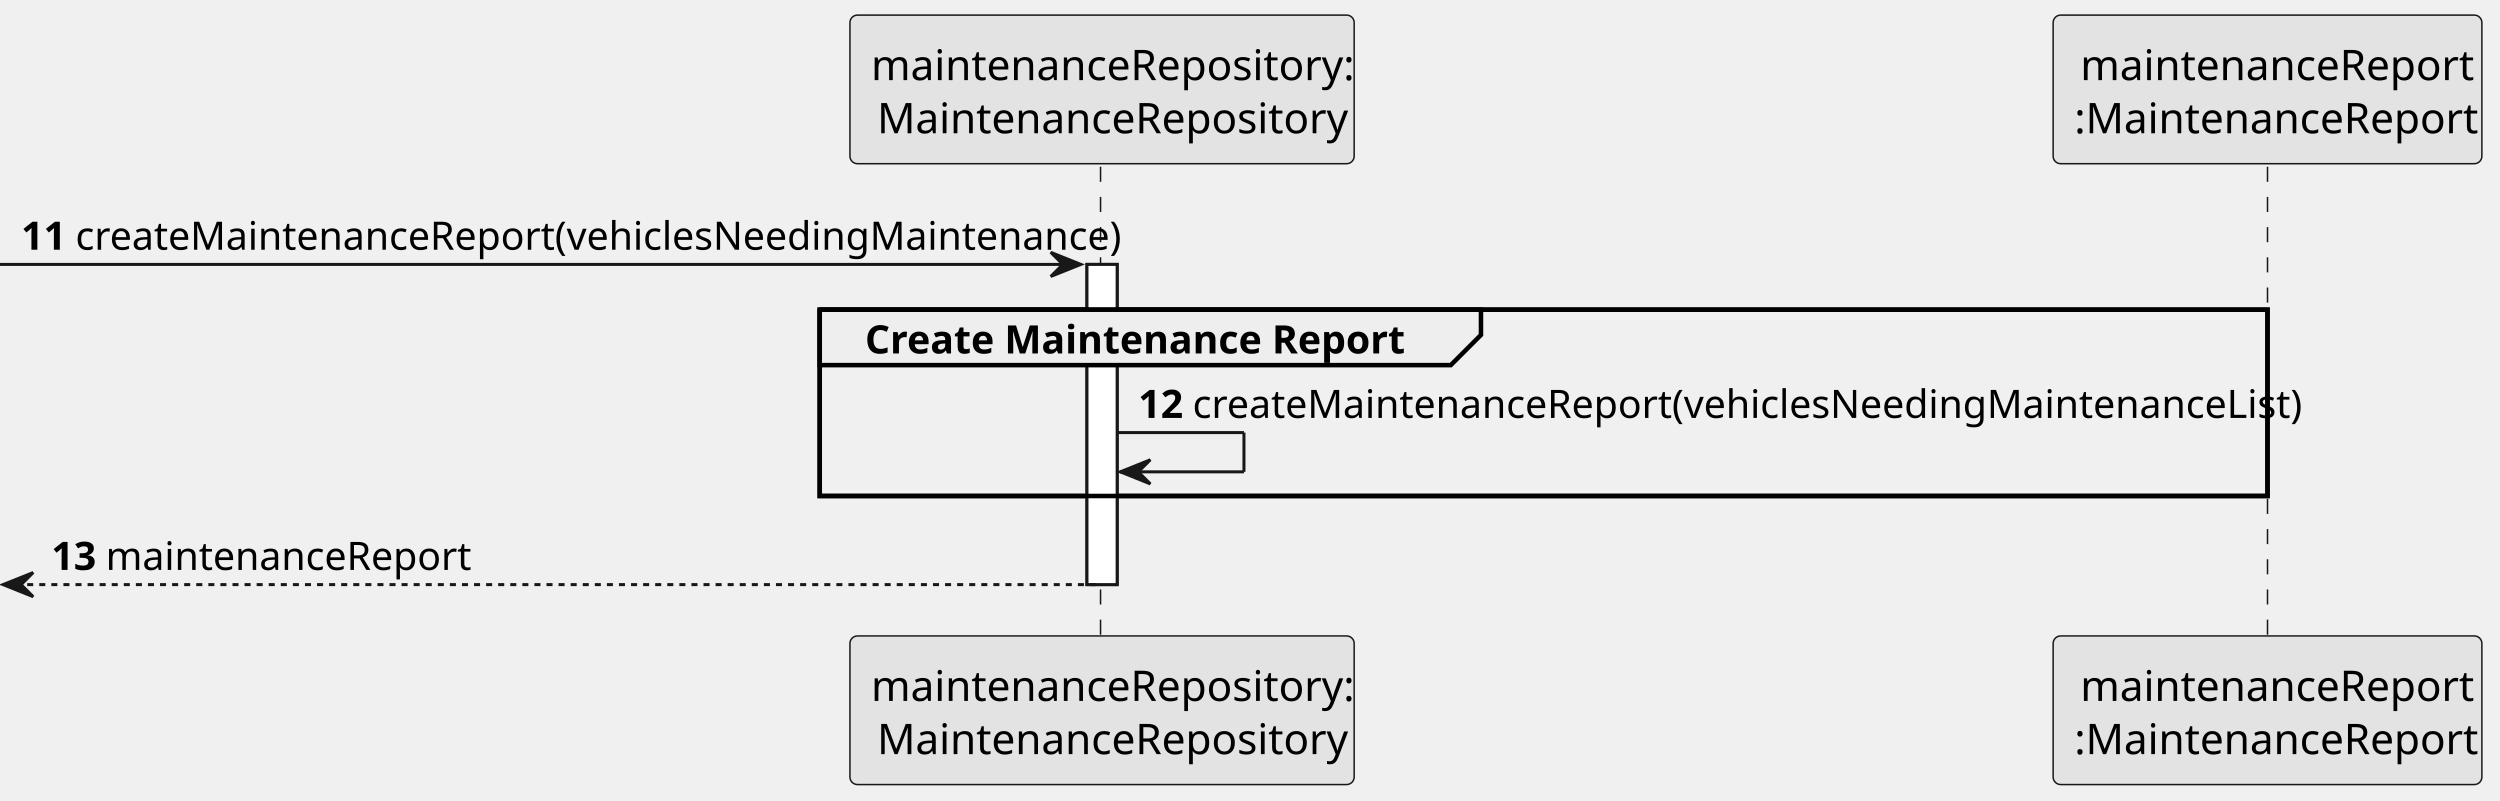
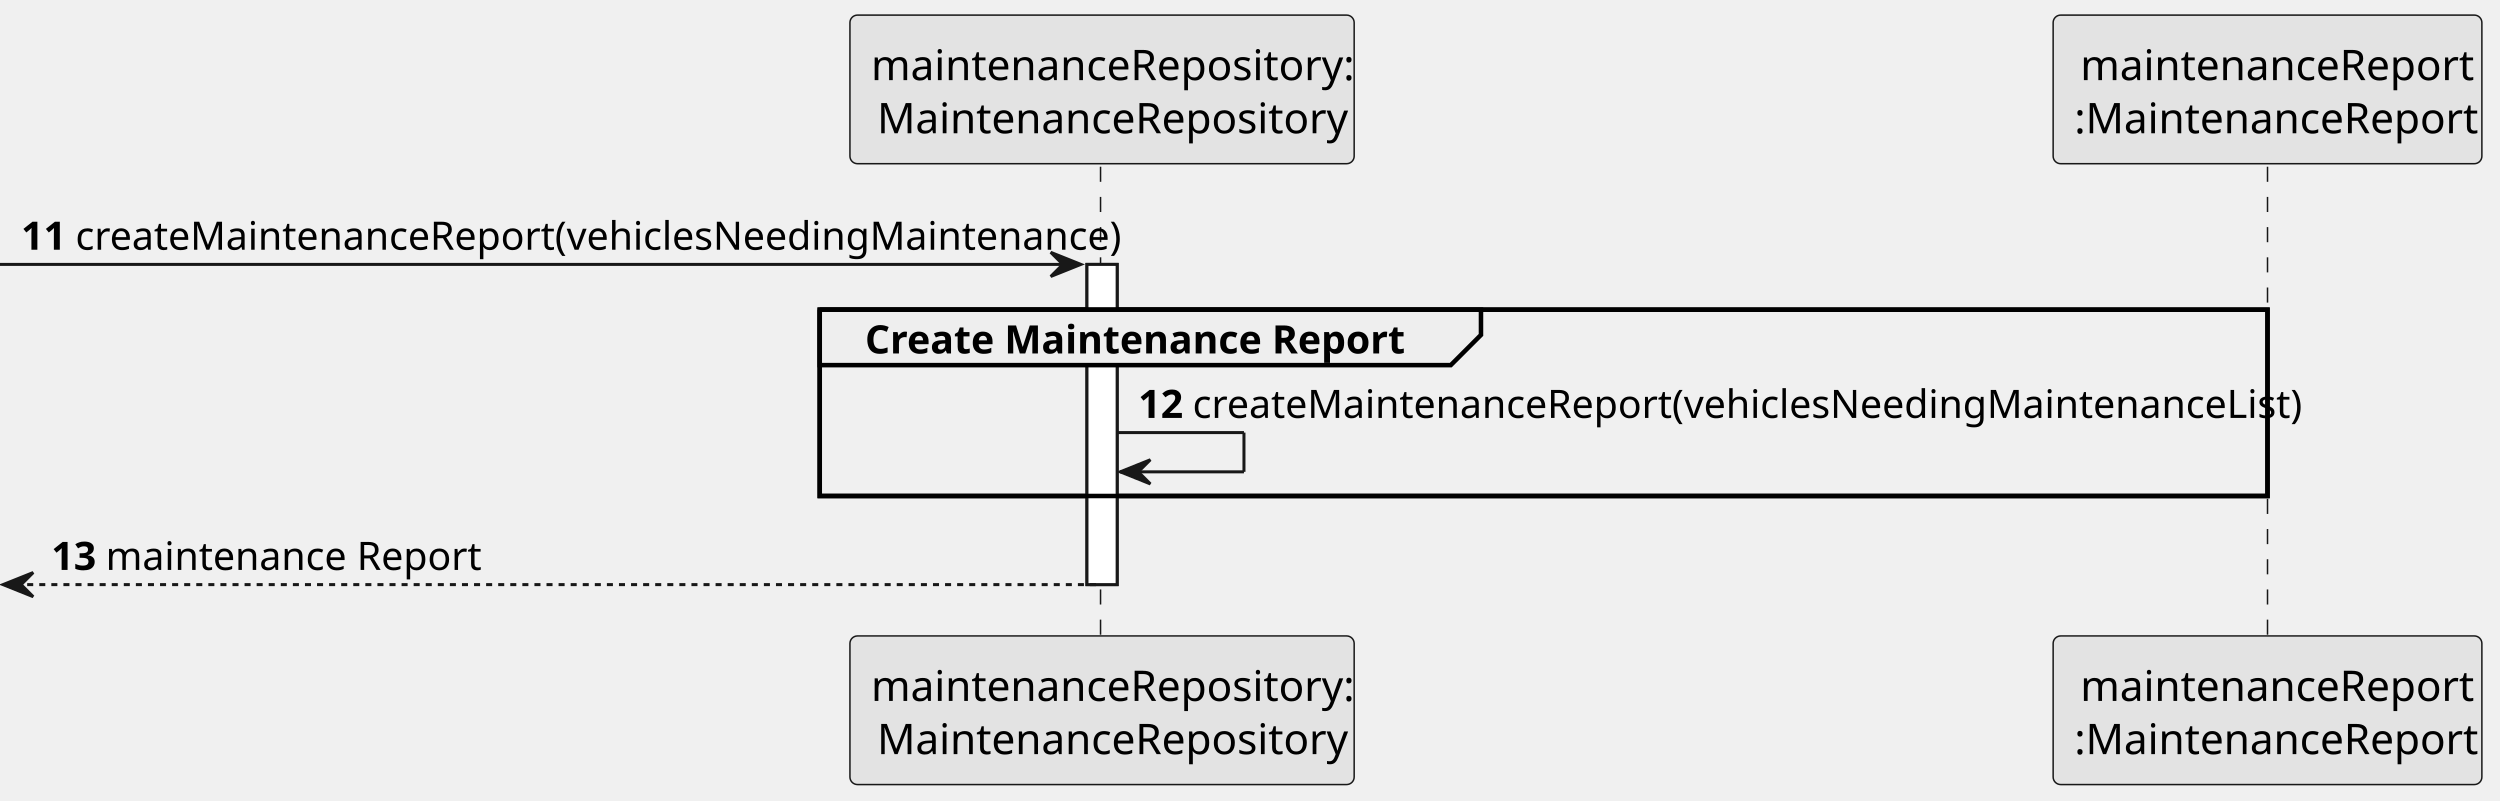
<svg xmlns="http://www.w3.org/2000/svg" contentStyleType="text/css" height="265px" preserveAspectRatio="none" style="width:828px;height:265px;background:#FFFFFF;" version="1.1" viewBox="0 0 828 265" width="828px" zoomAndPan="magnify">
  <defs />
  <g>
    <rect fill="#FFFFFF" height="106.055" style="stroke:#181818;stroke-width:1.0;" width="10" x="360" y="87.57" />
    <rect fill="none" height="61.703" style="stroke:#000000;stroke-width:1.5;" width="479.5" x="271.5" y="102.57" />
    <line style="stroke:#181818;stroke-width:0.5;stroke-dasharray:5.0,5.0;" x1="364.5" x2="364.5" y1="55.219" y2="211.625" />
    <line style="stroke:#181818;stroke-width:0.5;stroke-dasharray:5.0,5.0;" x1="751" x2="751" y1="55.219" y2="211.625" />
    <rect fill="#E3E3E3" height="49.219" rx="2.5" ry="2.5" style="stroke:#181818;stroke-width:0.5;" width="167" x="281.5" y="5" />
    <text fill="#000000" font-family="sans-serif" font-size="14" lengthAdjust="spacing" textLength="153" x="288.5" y="26.533">maintenanceRepository:</text>
    <text fill="#000000" font-family="sans-serif" font-size="14" lengthAdjust="spacing" textLength="149" x="290.5" y="44.143">MaintenanceRepository</text>
    <rect fill="#E3E3E3" height="49.219" rx="2.5" ry="2.5" style="stroke:#181818;stroke-width:0.5;" width="167" x="281.5" y="210.625" />
    <text fill="#000000" font-family="sans-serif" font-size="14" lengthAdjust="spacing" textLength="153" x="288.5" y="232.158">maintenanceRepository:</text>
    <text fill="#000000" font-family="sans-serif" font-size="14" lengthAdjust="spacing" textLength="149" x="290.5" y="249.768">MaintenanceRepository</text>
    <rect fill="#E3E3E3" height="49.219" rx="2.5" ry="2.5" style="stroke:#181818;stroke-width:0.5;" width="142" x="680" y="5" />
    <text fill="#000000" font-family="sans-serif" font-size="14" lengthAdjust="spacing" textLength="124" x="689" y="26.533">maintenanceReport</text>
    <text fill="#000000" font-family="sans-serif" font-size="14" lengthAdjust="spacing" textLength="128" x="687" y="44.143">:MaintenanceReport</text>
    <rect fill="#E3E3E3" height="49.219" rx="2.5" ry="2.5" style="stroke:#181818;stroke-width:0.5;" width="142" x="680" y="210.625" />
    <text fill="#000000" font-family="sans-serif" font-size="14" lengthAdjust="spacing" textLength="124" x="689" y="232.158">maintenanceReport</text>
    <text fill="#000000" font-family="sans-serif" font-size="14" lengthAdjust="spacing" textLength="128" x="687" y="249.768">:MaintenanceReport</text>
    <rect fill="#FFFFFF" height="106.055" style="stroke:#181818;stroke-width:1.0;" width="10" x="360" y="87.57" />
    <polygon fill="#181818" points="348,83.57,358,87.57,348,91.57,352,87.57" style="stroke:#181818;stroke-width:1.0;" />
    <line style="stroke:#181818;stroke-width:1.0;" x1="0" x2="354" y1="87.57" y2="87.57" />
    <text fill="#000000" font-family="sans-serif" font-size="13" font-weight="bold" lengthAdjust="spacing" textLength="14" x="7" y="82.714">11</text>
    <text fill="#000000" font-family="sans-serif" font-size="13" lengthAdjust="spacing" textLength="323" x="25" y="82.714">createMaintenanceReport(vehiclesNeedingMaintenance)</text>
    <path d="M271.5,102.57 L490.5,102.57 L490.5,110.922 L480.5,120.922 L271.5,120.922 L271.5,102.57 " fill="#EEEEEE" style="stroke:#000000;stroke-width:1.5;" />
    <rect fill="none" height="61.703" style="stroke:#000000;stroke-width:1.5;" width="479.5" x="271.5" y="102.57" />
    <text fill="#000000" font-family="sans-serif" font-size="13" font-weight="bold" lengthAdjust="spacing" textLength="174" x="286.5" y="117.065">Create Maintenance Report</text>
    <line style="stroke:#181818;stroke-width:1.0;" x1="370" x2="412" y1="143.273" y2="143.273" />
    <line style="stroke:#181818;stroke-width:1.0;" x1="412" x2="412" y1="143.273" y2="156.273" />
    <line style="stroke:#181818;stroke-width:1.0;" x1="371" x2="412" y1="156.273" y2="156.273" />
    <polygon fill="#181818" points="381,152.273,371,156.273,381,160.273,377,156.273" style="stroke:#181818;stroke-width:1.0;" />
    <text fill="#000000" font-family="sans-serif" font-size="13" font-weight="bold" lengthAdjust="spacing" textLength="14" x="377" y="138.417">12</text>
    <text fill="#000000" font-family="sans-serif" font-size="13" lengthAdjust="spacing" textLength="344" x="395" y="138.417">createMaintenanceReport(vehiclesNeedingMaintenanceList)</text>
    <polygon fill="#181818" points="11,189.625,1,193.625,11,197.625,7,193.625" style="stroke:#181818;stroke-width:1.0;" />
    <line style="stroke:#181818;stroke-width:1.0;stroke-dasharray:2.0,2.0;" x1="5" x2="364" y1="193.625" y2="193.625" />
    <text fill="#000000" font-family="sans-serif" font-size="13" font-weight="bold" lengthAdjust="spacing" textLength="14" x="17" y="188.769">13</text>
-     <text fill="#000000" font-family="sans-serif" font-size="13" lengthAdjust="spacing" textLength="112" x="35" y="188.769">maintenanceReport</text>
+     <text fill="#000000" font-family="sans-serif" font-size="13" lengthAdjust="spacing" textLength="116" x="35" y="188.769">maintenance Report</text>
  </g>
</svg>
